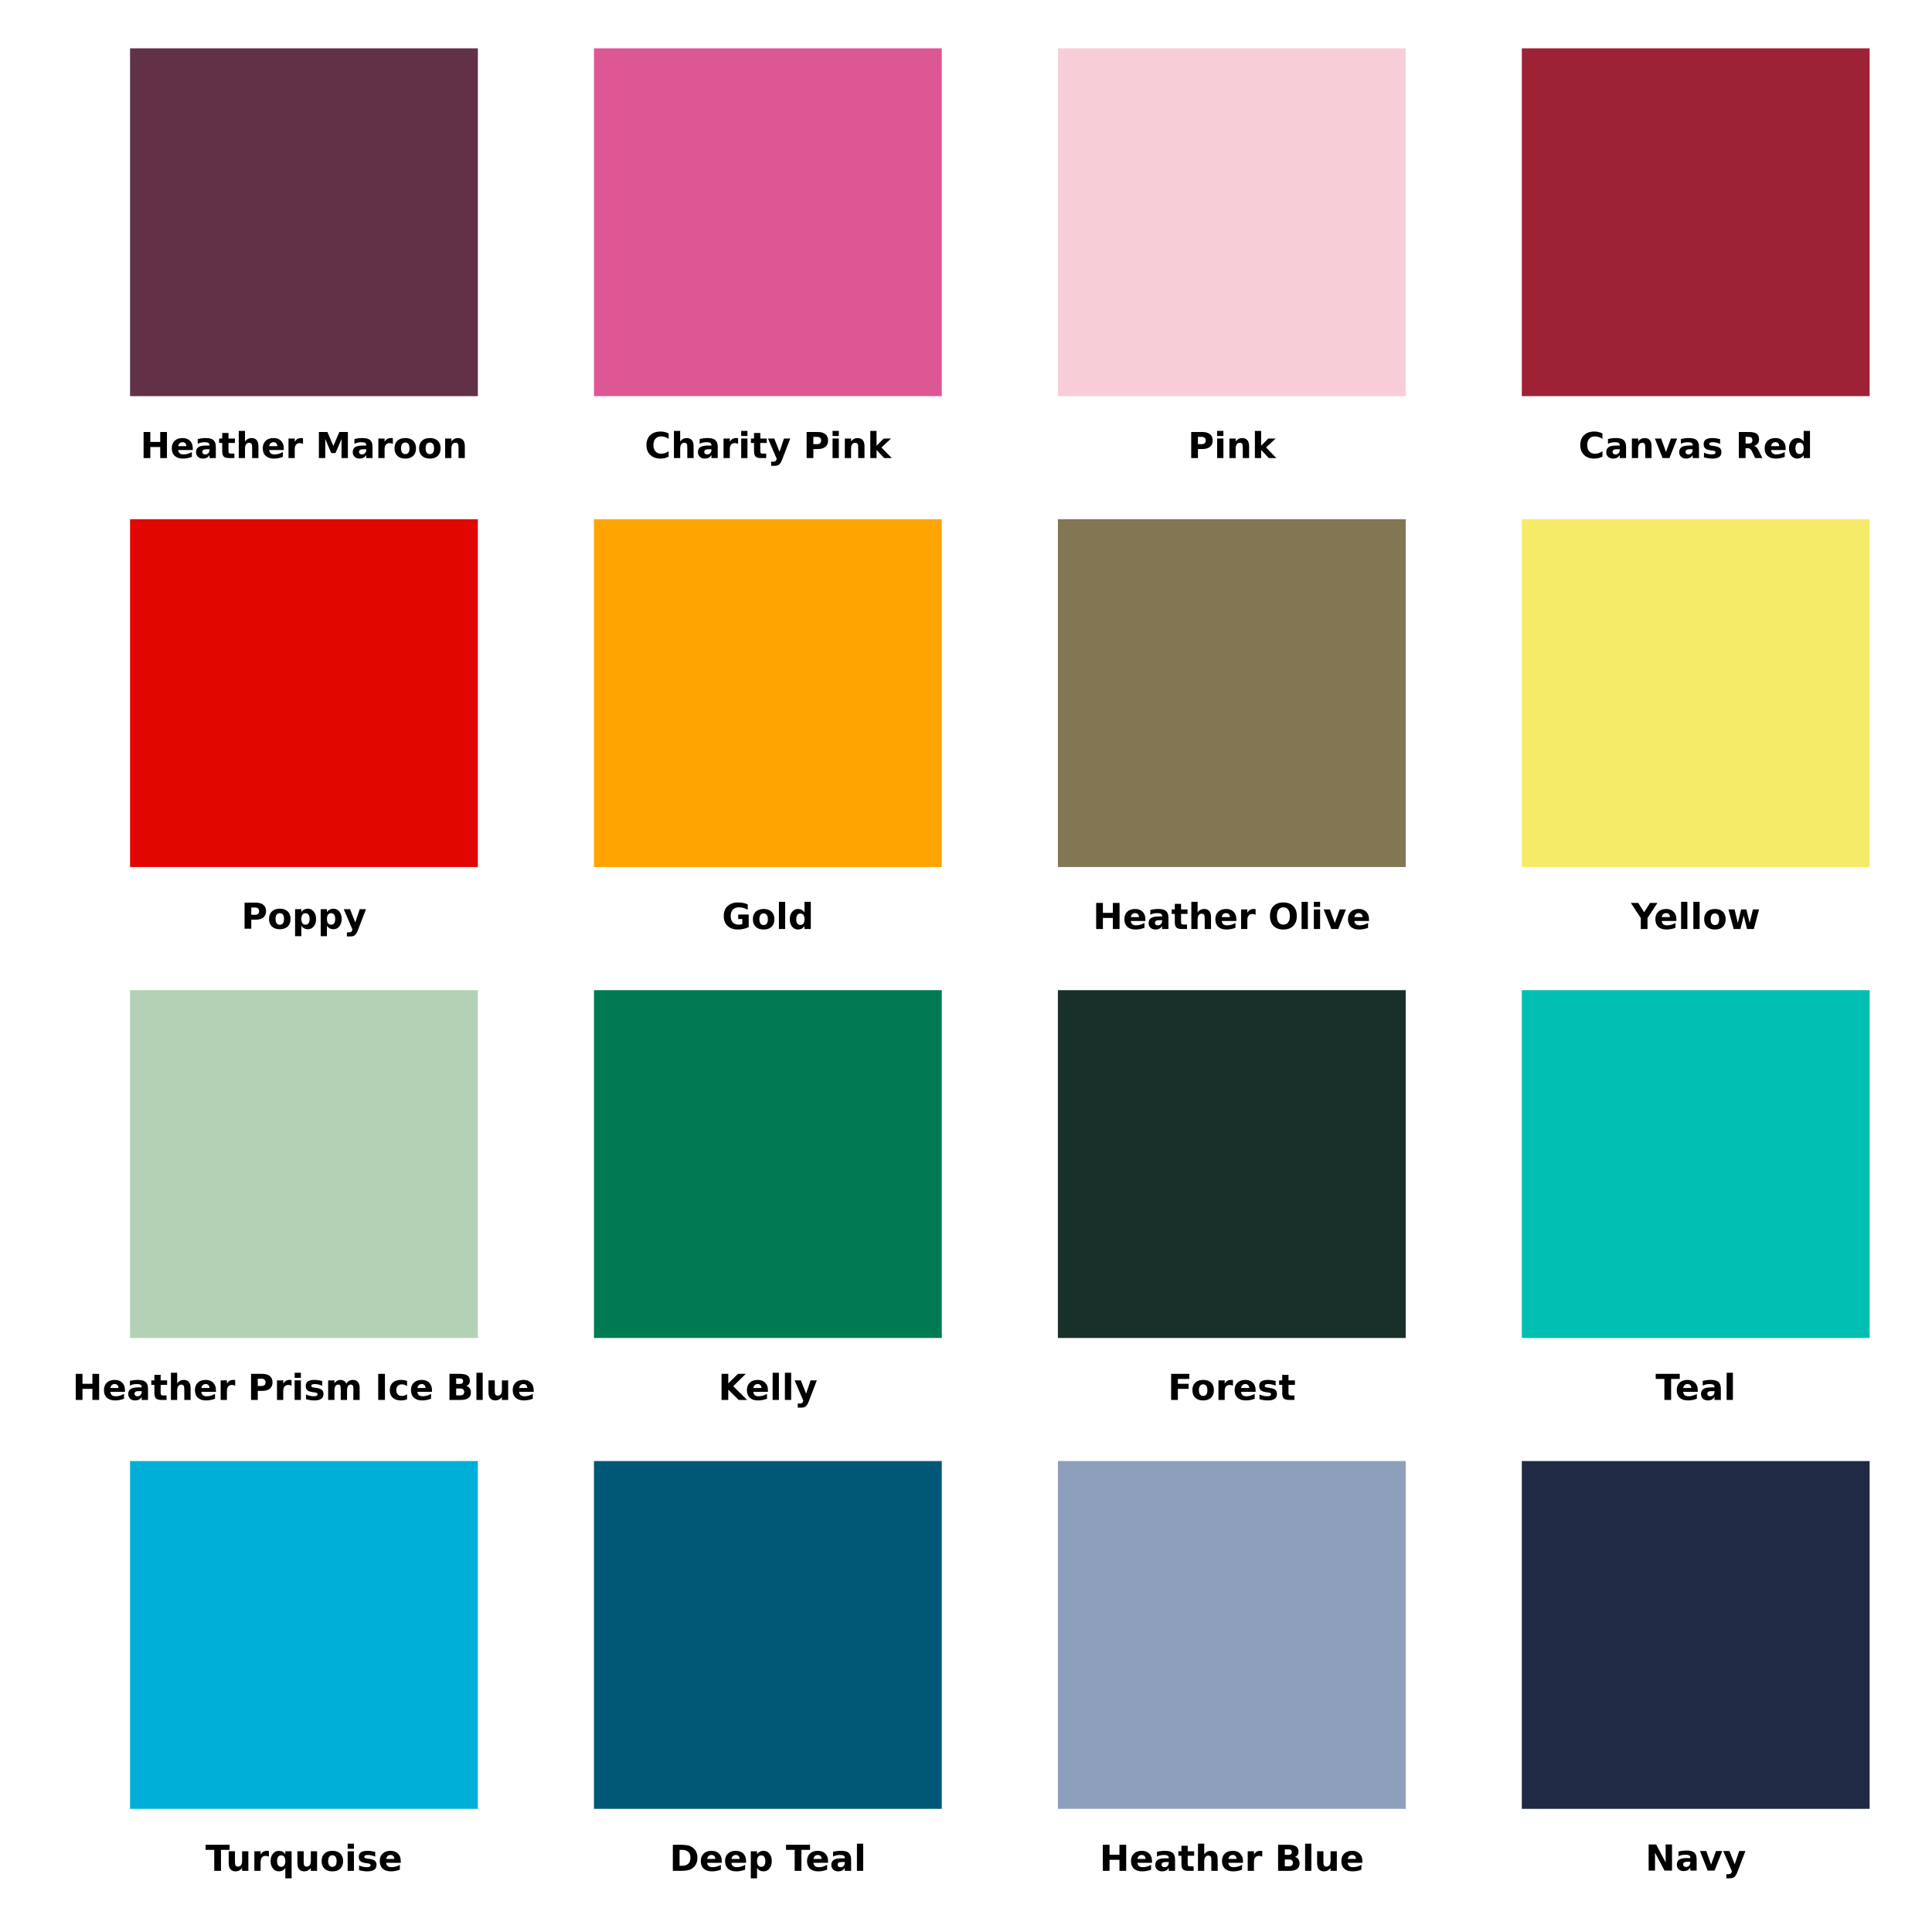
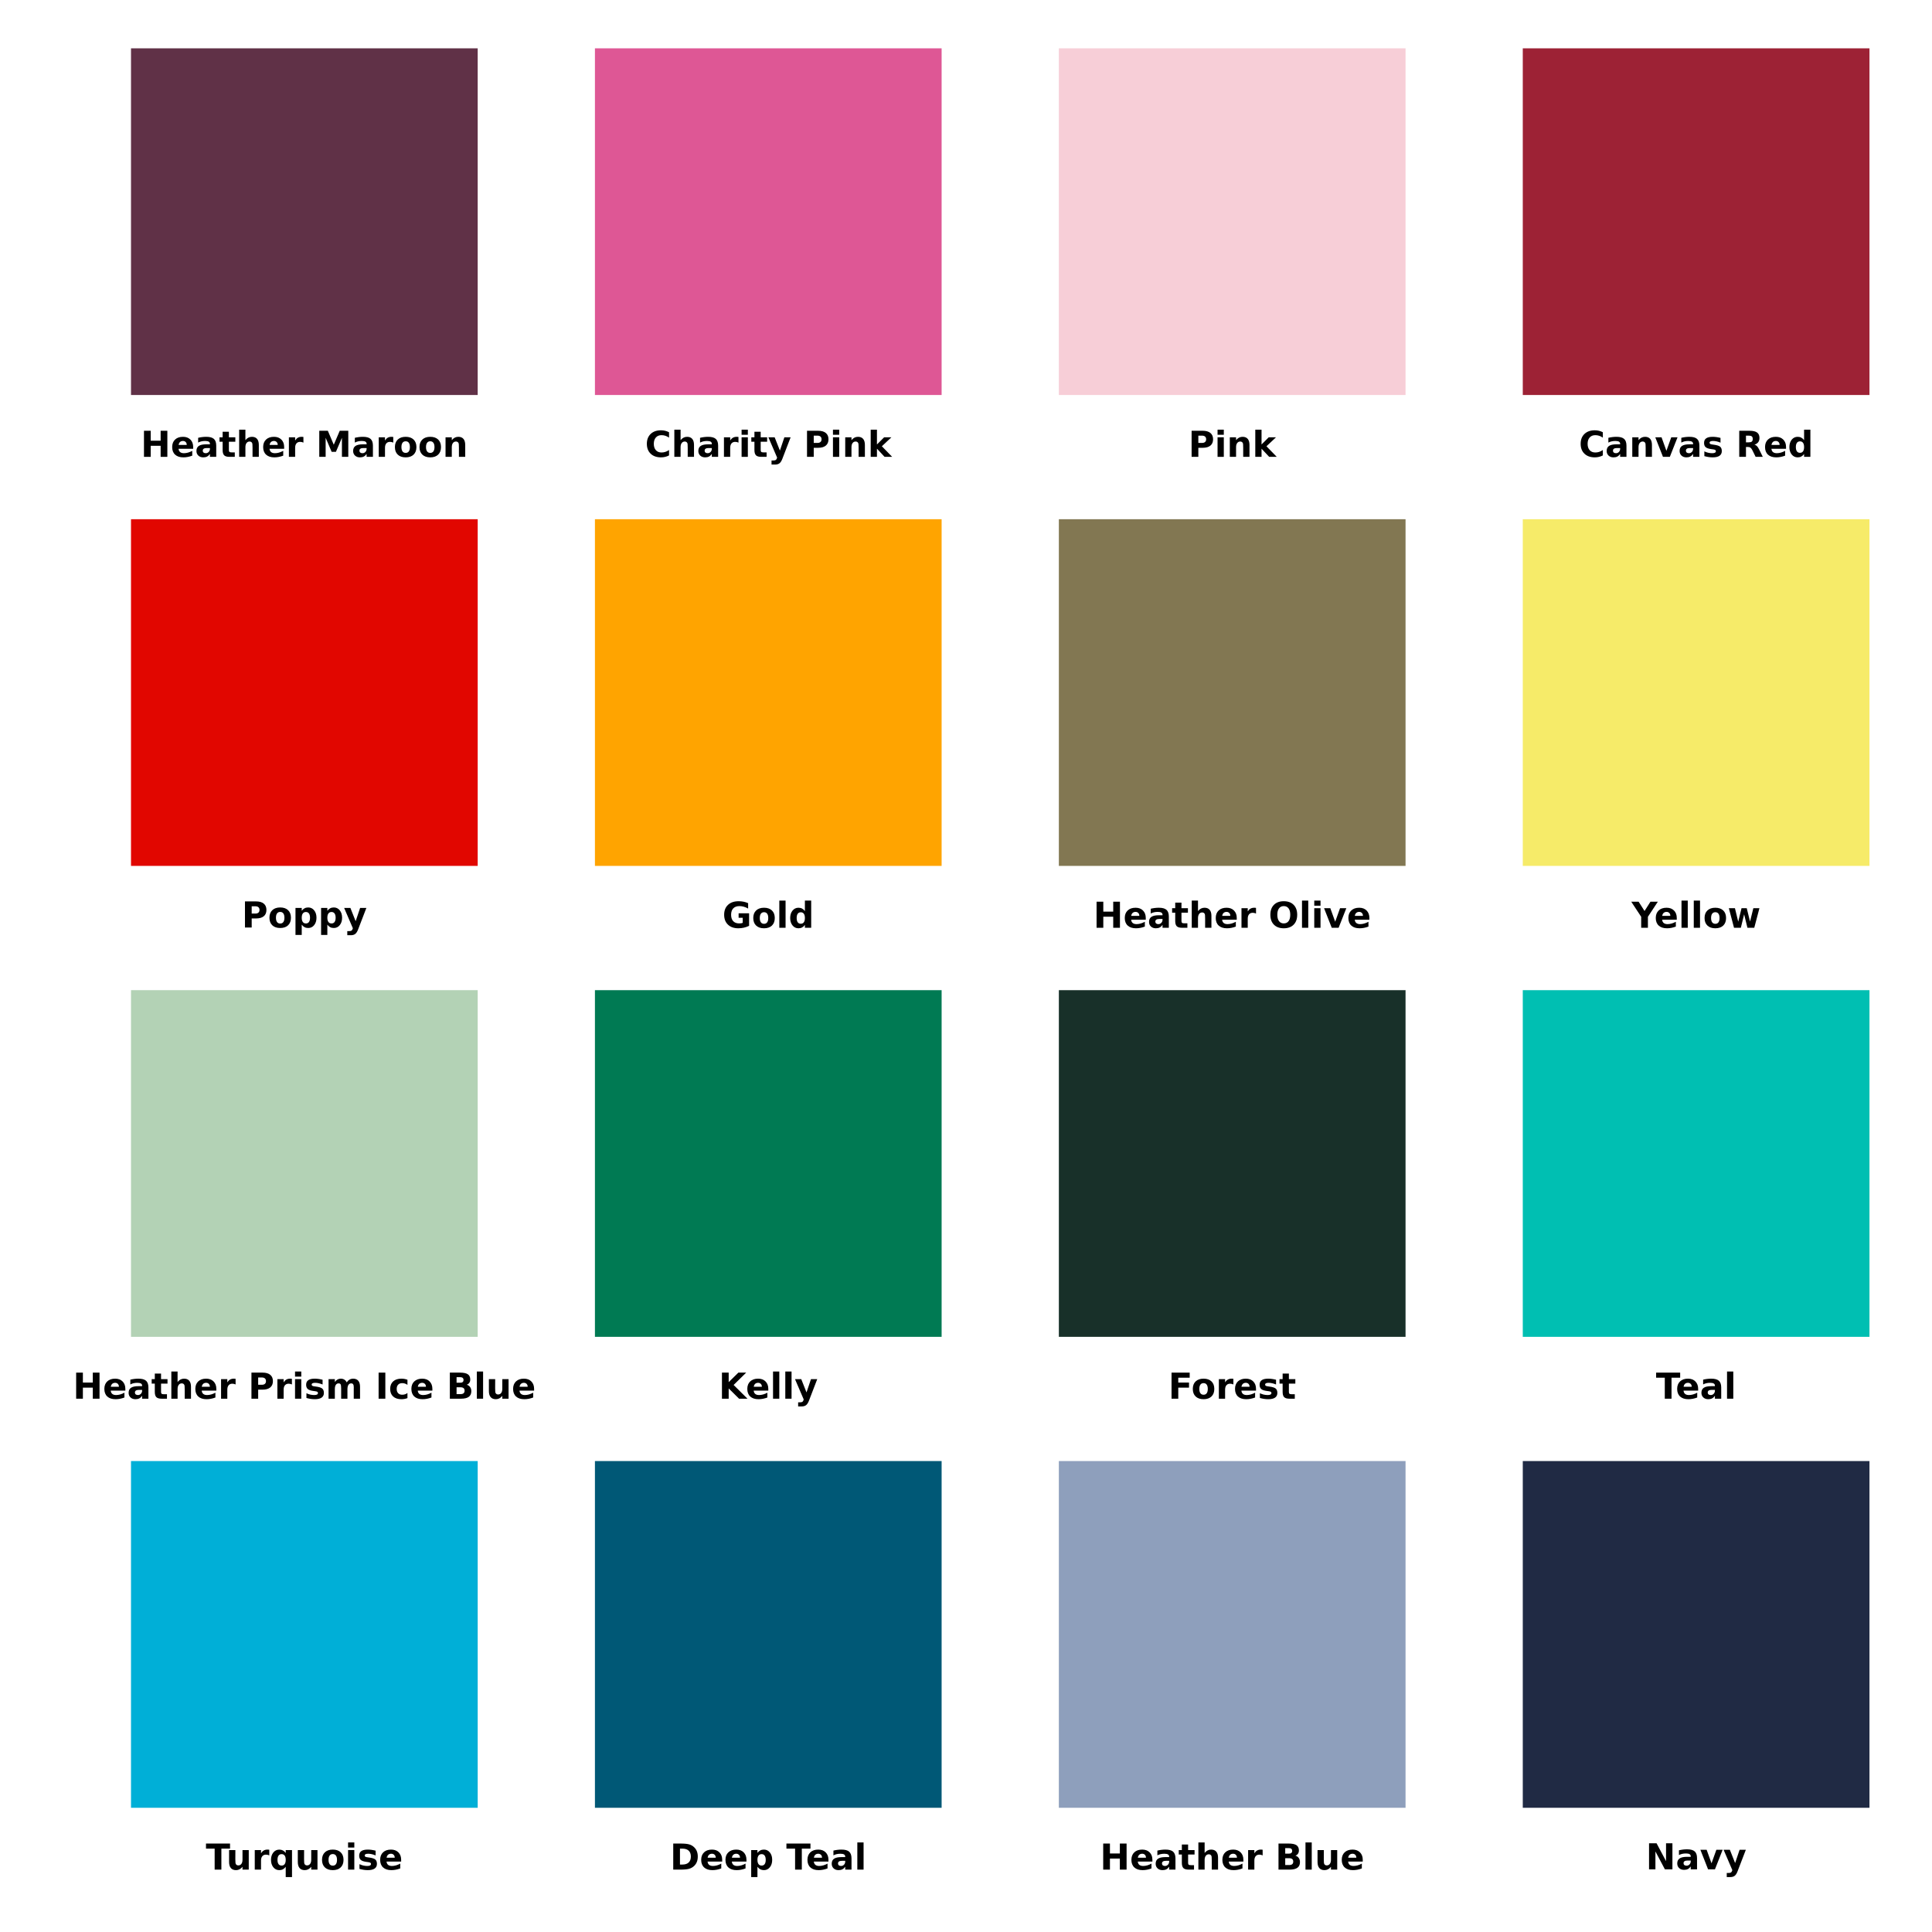
<svg xmlns="http://www.w3.org/2000/svg" xmlns:xlink="http://www.w3.org/1999/xlink" width="432pt" height="432pt" viewBox="0 0 432 432" version="1.1">
  <defs>
    <style type="text/css">*{stroke-linejoin: round; stroke-linecap: butt}</style>
  </defs>
  <g id="figure_1">
    <g id="patch_1">
      <path d="M 0 432  L 432 432  L 432 0  L 0 0  z " style="fill: #ffffff" />
    </g>
    <g id="axes_1">
      <g id="patch_2">
-         <path d="M 29.079 88.572  L 106.851 88.572  L 106.851 10.8  L 29.079 10.8  z " clip-path="url(#p07804ef948)" style="fill: #603147" />
+         <path d="M 29.293 88.322  L 106.815 88.322  L 106.815 10.8  L 29.293 10.8  z " clip-path="url(#pa3d573d56d)" style="fill: #603147" />
      </g>
      <g id="text_1">
-         <g transform="translate(31.37092 102.4277) scale(0.08 -0.08)">
+         <g transform="translate(31.45999 102.1527) scale(0.08 -0.08)">
          <defs>
            <path id="DejaVuSans-Bold-48" d="M 588 4666  L 1791 4666  L 1791 2888  L 3566 2888  L 3566 4666  L 4769 4666  L 4769 0  L 3566 0  L 3566 1978  L 1791 1978  L 1791 0  L 588 0  L 588 4666  z " transform="scale(0.015625)" />
            <path id="DejaVuSans-Bold-65" d="M 4031 1759  L 4031 1441  L 1416 1441  Q 1456 1047 1700 850  Q 1944 653 2381 653  Q 2734 653 3104 758  Q 3475 863 3866 1075  L 3866 213  Q 3469 63 3072 -14  Q 2675 -91 2278 -91  Q 1328 -91 801 392  Q 275 875 275 1747  Q 275 2603 792 3093  Q 1309 3584 2216 3584  Q 3041 3584 3536 3087  Q 4031 2591 4031 1759  z M 2881 2131  Q 2881 2450 2695 2645  Q 2509 2841 2209 2841  Q 1884 2841 1681 2658  Q 1478 2475 1428 2131  L 2881 2131  z " transform="scale(0.015625)" />
            <path id="DejaVuSans-Bold-61" d="M 2106 1575  Q 1756 1575 1579 1456  Q 1403 1338 1403 1106  Q 1403 894 1545 773  Q 1688 653 1941 653  Q 2256 653 2472 879  Q 2688 1106 2688 1447  L 2688 1575  L 2106 1575  z M 3816 1997  L 3816 0  L 2688 0  L 2688 519  Q 2463 200 2181 54  Q 1900 -91 1497 -91  Q 953 -91 614 226  Q 275 544 275 1050  Q 275 1666 698 1953  Q 1122 2241 2028 2241  L 2688 2241  L 2688 2328  Q 2688 2594 2478 2717  Q 2269 2841 1825 2841  Q 1466 2841 1156 2769  Q 847 2697 581 2553  L 581 3406  Q 941 3494 1303 3539  Q 1666 3584 2028 3584  Q 2975 3584 3395 3211  Q 3816 2838 3816 1997  z " transform="scale(0.015625)" />
            <path id="DejaVuSans-Bold-74" d="M 1759 4494  L 1759 3500  L 2913 3500  L 2913 2700  L 1759 2700  L 1759 1216  Q 1759 972 1856 886  Q 1953 800 2241 800  L 2816 800  L 2816 0  L 1856 0  Q 1194 0 917 276  Q 641 553 641 1216  L 641 2700  L 84 2700  L 84 3500  L 641 3500  L 641 4494  L 1759 4494  z " transform="scale(0.015625)" />
            <path id="DejaVuSans-Bold-68" d="M 4056 2131  L 4056 0  L 2931 0  L 2931 347  L 2931 1625  Q 2931 2084 2911 2256  Q 2891 2428 2841 2509  Q 2775 2619 2662 2680  Q 2550 2741 2406 2741  Q 2056 2741 1856 2470  Q 1656 2200 1656 1722  L 1656 0  L 538 0  L 538 4863  L 1656 4863  L 1656 2988  Q 1909 3294 2193 3439  Q 2478 3584 2822 3584  Q 3428 3584 3742 3212  Q 4056 2841 4056 2131  z " transform="scale(0.015625)" />
            <path id="DejaVuSans-Bold-72" d="M 3138 2547  Q 2991 2616 2845 2648  Q 2700 2681 2553 2681  Q 2122 2681 1889 2404  Q 1656 2128 1656 1613  L 1656 0  L 538 0  L 538 3500  L 1656 3500  L 1656 2925  Q 1872 3269 2151 3426  Q 2431 3584 2822 3584  Q 2878 3584 2943 3579  Q 3009 3575 3134 3559  L 3138 2547  z " transform="scale(0.015625)" />
            <path id="DejaVuSans-Bold-20" transform="scale(0.015625)" />
            <path id="DejaVuSans-Bold-4d" d="M 588 4666  L 2119 4666  L 3181 2169  L 4250 4666  L 5778 4666  L 5778 0  L 4641 0  L 4641 3413  L 3566 897  L 2803 897  L 1728 3413  L 1728 0  L 588 0  L 588 4666  z " transform="scale(0.015625)" />
            <path id="DejaVuSans-Bold-6f" d="M 2203 2784  Q 1831 2784 1636 2517  Q 1441 2250 1441 1747  Q 1441 1244 1636 976  Q 1831 709 2203 709  Q 2569 709 2762 976  Q 2956 1244 2956 1747  Q 2956 2250 2762 2517  Q 2569 2784 2203 2784  z M 2203 3584  Q 3106 3584 3614 3096  Q 4122 2609 4122 1747  Q 4122 884 3614 396  Q 3106 -91 2203 -91  Q 1297 -91 786 396  Q 275 884 275 1747  Q 275 2609 786 3096  Q 1297 3584 2203 3584  z " transform="scale(0.015625)" />
            <path id="DejaVuSans-Bold-6e" d="M 4056 2131  L 4056 0  L 2931 0  L 2931 347  L 2931 1631  Q 2931 2084 2911 2256  Q 2891 2428 2841 2509  Q 2775 2619 2662 2680  Q 2550 2741 2406 2741  Q 2056 2741 1856 2470  Q 1656 2200 1656 1722  L 1656 0  L 538 0  L 538 3500  L 1656 3500  L 1656 2988  Q 1909 3294 2193 3439  Q 2478 3584 2822 3584  Q 3428 3584 3742 3212  Q 4056 2841 4056 2131  z " transform="scale(0.015625)" />
          </defs>
          <use xlink:href="#DejaVuSans-Bold-48" />
          <use xlink:href="#DejaVuSans-Bold-65" transform="translate(83.69141 0)" />
          <use xlink:href="#DejaVuSans-Bold-61" transform="translate(151.5137 0)" />
          <use xlink:href="#DejaVuSans-Bold-74" transform="translate(218.9941 0)" />
          <use xlink:href="#DejaVuSans-Bold-68" transform="translate(266.7969 0)" />
          <use xlink:href="#DejaVuSans-Bold-65" transform="translate(337.9883 0)" />
          <use xlink:href="#DejaVuSans-Bold-72" transform="translate(405.8105 0)" />
          <use xlink:href="#DejaVuSans-Bold-20" transform="translate(455.127 0)" />
          <use xlink:href="#DejaVuSans-Bold-4d" transform="translate(489.9414 0)" />
          <use xlink:href="#DejaVuSans-Bold-61" transform="translate(589.4531 0)" />
          <use xlink:href="#DejaVuSans-Bold-72" transform="translate(656.9336 0)" />
          <use xlink:href="#DejaVuSans-Bold-6f" transform="translate(706.25 0)" />
          <use xlink:href="#DejaVuSans-Bold-6f" transform="translate(774.9512 0)" />
          <use xlink:href="#DejaVuSans-Bold-6e" transform="translate(843.6523 0)" />
        </g>
      </g>
    </g>
    <g id="axes_2">
      <g id="patch_3">
-         <path d="M 132.814 88.572  L 210.585 88.572  L 210.585 10.8  L 132.814 10.8  z " clip-path="url(#p90a69ce096)" style="fill: #de5795" />
+         <path d="M 133.028 88.322  L 210.549 88.322  L 210.549 10.8  L 133.028 10.8  z " clip-path="url(#pa629d81bbb)" style="fill: #de5795" />
      </g>
      <g id="text_2">
-         <g transform="translate(144.1507 102.4277) scale(0.08 -0.08)">
+         <g transform="translate(144.2398 102.1527) scale(0.08 -0.08)">
          <defs>
            <path id="DejaVuSans-Bold-43" d="M 4288 256  Q 3956 84 3597 -3  Q 3238 -91 2847 -91  Q 1681 -91 1000 561  Q 319 1213 319 2328  Q 319 3447 1000 4098  Q 1681 4750 2847 4750  Q 3238 4750 3597 4662  Q 3956 4575 4288 4403  L 4288 3438  Q 3953 3666 3628 3772  Q 3303 3878 2944 3878  Q 2300 3878 1931 3465  Q 1563 3053 1563 2328  Q 1563 1606 1931 1193  Q 2300 781 2944 781  Q 3303 781 3628 887  Q 3953 994 4288 1222  L 4288 256  z " transform="scale(0.015625)" />
            <path id="DejaVuSans-Bold-69" d="M 538 3500  L 1656 3500  L 1656 0  L 538 0  L 538 3500  z M 538 4863  L 1656 4863  L 1656 3950  L 538 3950  L 538 4863  z " transform="scale(0.015625)" />
            <path id="DejaVuSans-Bold-79" d="M 78 3500  L 1197 3500  L 2138 1125  L 2938 3500  L 4056 3500  L 2584 -331  Q 2363 -916 2067 -1148  Q 1772 -1381 1288 -1381  L 641 -1381  L 641 -647  L 991 -647  Q 1275 -647 1404 -556  Q 1534 -466 1606 -231  L 1638 -134  L 78 3500  z " transform="scale(0.015625)" />
            <path id="DejaVuSans-Bold-50" d="M 588 4666  L 2584 4666  Q 3475 4666 3951 4270  Q 4428 3875 4428 3144  Q 4428 2409 3951 2014  Q 3475 1619 2584 1619  L 1791 1619  L 1791 0  L 588 0  L 588 4666  z M 1791 3794  L 1791 2491  L 2456 2491  Q 2806 2491 2997 2661  Q 3188 2831 3188 3144  Q 3188 3456 2997 3625  Q 2806 3794 2456 3794  L 1791 3794  z " transform="scale(0.015625)" />
            <path id="DejaVuSans-Bold-6b" d="M 538 4863  L 1656 4863  L 1656 2216  L 2944 3500  L 4244 3500  L 2534 1894  L 4378 0  L 3022 0  L 1656 1459  L 1656 0  L 538 0  L 538 4863  z " transform="scale(0.015625)" />
          </defs>
          <use xlink:href="#DejaVuSans-Bold-43" />
          <use xlink:href="#DejaVuSans-Bold-68" transform="translate(73.38867 0)" />
          <use xlink:href="#DejaVuSans-Bold-61" transform="translate(144.5801 0)" />
          <use xlink:href="#DejaVuSans-Bold-72" transform="translate(212.0605 0)" />
          <use xlink:href="#DejaVuSans-Bold-69" transform="translate(261.377 0)" />
          <use xlink:href="#DejaVuSans-Bold-74" transform="translate(295.6543 0)" />
          <use xlink:href="#DejaVuSans-Bold-79" transform="translate(343.457 0)" />
          <use xlink:href="#DejaVuSans-Bold-20" transform="translate(408.6426 0)" />
          <use xlink:href="#DejaVuSans-Bold-50" transform="translate(443.457 0)" />
          <use xlink:href="#DejaVuSans-Bold-69" transform="translate(516.748 0)" />
          <use xlink:href="#DejaVuSans-Bold-6e" transform="translate(551.0254 0)" />
          <use xlink:href="#DejaVuSans-Bold-6b" transform="translate(622.2168 0)" />
        </g>
      </g>
    </g>
    <g id="axes_3">
      <g id="patch_4">
-         <path d="M 236.548 88.572  L 314.32 88.572  L 314.32 10.8  L 236.548 10.8  z " clip-path="url(#p235ff48cf1)" style="fill: #f7ced7" />
+         <path d="M 236.762 88.322  L 314.284 88.322  L 314.284 10.8  L 236.762 10.8  z " clip-path="url(#p9929839e4c)" style="fill: #f7ced7" />
      </g>
      <g id="text_3">
-         <g transform="translate(265.6236 102.4277) scale(0.08 -0.08)">
+         <g transform="translate(265.7127 102.1527) scale(0.08 -0.08)">
          <use xlink:href="#DejaVuSans-Bold-50" />
          <use xlink:href="#DejaVuSans-Bold-69" transform="translate(73.29102 0)" />
          <use xlink:href="#DejaVuSans-Bold-6e" transform="translate(107.5684 0)" />
          <use xlink:href="#DejaVuSans-Bold-6b" transform="translate(178.7598 0)" />
        </g>
      </g>
    </g>
    <g id="axes_4">
      <g id="patch_5">
-         <path d="M 340.283 88.572  L 418.055 88.572  L 418.055 10.8  L 340.283 10.8  z " clip-path="url(#p808b4a4756)" style="fill: #9d2235" />
+         <path d="M 340.497 88.322  L 418.019 88.322  L 418.019 10.8  L 340.497 10.8  z " clip-path="url(#p6904cee48b)" style="fill: #9d2235" />
      </g>
      <g id="text_4">
-         <g transform="translate(352.9503 102.4277) scale(0.08 -0.08)">
+         <g transform="translate(353.0393 102.1527) scale(0.08 -0.08)">
          <defs>
            <path id="DejaVuSans-Bold-76" d="M 97 3500  L 1216 3500  L 2088 1081  L 2956 3500  L 4078 3500  L 2700 0  L 1472 0  L 97 3500  z " transform="scale(0.015625)" />
            <path id="DejaVuSans-Bold-73" d="M 3272 3391  L 3272 2541  Q 2913 2691 2578 2766  Q 2244 2841 1947 2841  Q 1628 2841 1473 2761  Q 1319 2681 1319 2516  Q 1319 2381 1436 2309  Q 1553 2238 1856 2203  L 2053 2175  Q 2913 2066 3209 1816  Q 3506 1566 3506 1031  Q 3506 472 3093 190  Q 2681 -91 1863 -91  Q 1516 -91 1145 -36  Q 775 19 384 128  L 384 978  Q 719 816 1070 734  Q 1422 653 1784 653  Q 2113 653 2278 743  Q 2444 834 2444 1013  Q 2444 1163 2330 1236  Q 2216 1309 1875 1350  L 1678 1375  Q 931 1469 631 1722  Q 331 1975 331 2491  Q 331 3047 712 3315  Q 1094 3584 1881 3584  Q 2191 3584 2531 3537  Q 2872 3491 3272 3391  z " transform="scale(0.015625)" />
            <path id="DejaVuSans-Bold-52" d="M 2297 2597  Q 2675 2597 2839 2737  Q 3003 2878 3003 3200  Q 3003 3519 2839 3656  Q 2675 3794 2297 3794  L 1791 3794  L 1791 2597  L 2297 2597  z M 1791 1766  L 1791 0  L 588 0  L 588 4666  L 2425 4666  Q 3347 4666 3776 4356  Q 4206 4047 4206 3378  Q 4206 2916 3982 2619  Q 3759 2322 3309 2181  Q 3556 2125 3751 1926  Q 3947 1728 4147 1325  L 4800 0  L 3519 0  L 2950 1159  Q 2778 1509 2601 1637  Q 2425 1766 2131 1766  L 1791 1766  z " transform="scale(0.015625)" />
            <path id="DejaVuSans-Bold-64" d="M 2919 2988  L 2919 4863  L 4044 4863  L 4044 0  L 2919 0  L 2919 506  Q 2688 197 2409 53  Q 2131 -91 1766 -91  Q 1119 -91 703 423  Q 288 938 288 1747  Q 288 2556 703 3070  Q 1119 3584 1766 3584  Q 2128 3584 2408 3439  Q 2688 3294 2919 2988  z M 2181 722  Q 2541 722 2730 984  Q 2919 1247 2919 1747  Q 2919 2247 2730 2509  Q 2541 2772 2181 2772  Q 1825 2772 1636 2509  Q 1447 2247 1447 1747  Q 1447 1247 1636 984  Q 1825 722 2181 722  z " transform="scale(0.015625)" />
          </defs>
          <use xlink:href="#DejaVuSans-Bold-43" />
          <use xlink:href="#DejaVuSans-Bold-61" transform="translate(73.38867 0)" />
          <use xlink:href="#DejaVuSans-Bold-6e" transform="translate(140.8691 0)" />
          <use xlink:href="#DejaVuSans-Bold-76" transform="translate(212.0605 0)" />
          <use xlink:href="#DejaVuSans-Bold-61" transform="translate(277.2461 0)" />
          <use xlink:href="#DejaVuSans-Bold-73" transform="translate(344.7266 0)" />
          <use xlink:href="#DejaVuSans-Bold-20" transform="translate(404.248 0)" />
          <use xlink:href="#DejaVuSans-Bold-52" transform="translate(439.0625 0)" />
          <use xlink:href="#DejaVuSans-Bold-65" transform="translate(516.0645 0)" />
          <use xlink:href="#DejaVuSans-Bold-64" transform="translate(583.8867 0)" />
        </g>
      </g>
    </g>
    <g id="axes_5">
      <g id="patch_6">
-         <path d="M 29.079 193.872  L 106.851 193.872  L 106.851 116.1  L 29.079 116.1  z " clip-path="url(#p4275de1074)" style="fill: #e10600" />
+         <path d="M 29.293 193.622  L 106.815 193.622  L 106.815 116.1  L 29.293 116.1  z " clip-path="url(#p8bcf8892b2)" style="fill: #e10600" />
      </g>
      <g id="text_5">
-         <g transform="translate(53.95092 207.6652) scale(0.08 -0.08)">
+         <g transform="translate(54.03999 207.3902) scale(0.08 -0.08)">
          <defs>
            <path id="DejaVuSans-Bold-70" d="M 1656 506  L 1656 -1331  L 538 -1331  L 538 3500  L 1656 3500  L 1656 2988  Q 1888 3294 2169 3439  Q 2450 3584 2816 3584  Q 3463 3584 3878 3070  Q 4294 2556 4294 1747  Q 4294 938 3878 423  Q 3463 -91 2816 -91  Q 2450 -91 2169 54  Q 1888 200 1656 506  z M 2400 2772  Q 2041 2772 1848 2508  Q 1656 2244 1656 1747  Q 1656 1250 1848 986  Q 2041 722 2400 722  Q 2759 722 2948 984  Q 3138 1247 3138 1747  Q 3138 2247 2948 2509  Q 2759 2772 2400 2772  z " transform="scale(0.015625)" />
          </defs>
          <use xlink:href="#DejaVuSans-Bold-50" />
          <use xlink:href="#DejaVuSans-Bold-6f" transform="translate(73.29102 0)" />
          <use xlink:href="#DejaVuSans-Bold-70" transform="translate(141.9922 0)" />
          <use xlink:href="#DejaVuSans-Bold-70" transform="translate(213.5742 0)" />
          <use xlink:href="#DejaVuSans-Bold-79" transform="translate(285.1562 0)" />
        </g>
      </g>
    </g>
    <g id="axes_6">
      <g id="patch_7">
-         <path d="M 132.814 193.872  L 210.585 193.872  L 210.585 116.1  L 132.814 116.1  z " clip-path="url(#p550093dce2)" style="fill: #ffa400" />
+         <path d="M 133.028 193.622  L 210.549 193.622  L 210.549 116.1  L 133.028 116.1  z " clip-path="url(#p55d8e4857a)" style="fill: #ffa400" />
      </g>
      <g id="text_6">
-         <g transform="translate(161.4338 207.7277) scale(0.08 -0.08)">
+         <g transform="translate(161.5229 207.4527) scale(0.08 -0.08)">
          <defs>
            <path id="DejaVuSans-Bold-47" d="M 4781 347  Q 4331 128 3847 18  Q 3363 -91 2847 -91  Q 1681 -91 1000 561  Q 319 1213 319 2328  Q 319 3456 1012 4103  Q 1706 4750 2913 4750  Q 3378 4750 3804 4662  Q 4231 4575 4609 4403  L 4609 3438  Q 4219 3659 3833 3768  Q 3447 3878 3059 3878  Q 2341 3878 1952 3476  Q 1563 3075 1563 2328  Q 1563 1588 1938 1184  Q 2313 781 3003 781  Q 3191 781 3352 804  Q 3513 828 3641 878  L 3641 1784  L 2906 1784  L 2906 2591  L 4781 2591  L 4781 347  z " transform="scale(0.015625)" />
            <path id="DejaVuSans-Bold-6c" d="M 538 4863  L 1656 4863  L 1656 0  L 538 0  L 538 4863  z " transform="scale(0.015625)" />
          </defs>
          <use xlink:href="#DejaVuSans-Bold-47" />
          <use xlink:href="#DejaVuSans-Bold-6f" transform="translate(82.08008 0)" />
          <use xlink:href="#DejaVuSans-Bold-6c" transform="translate(150.7812 0)" />
          <use xlink:href="#DejaVuSans-Bold-64" transform="translate(185.0586 0)" />
        </g>
      </g>
    </g>
    <g id="axes_7">
      <g id="patch_8">
-         <path d="M 236.548 193.872  L 314.32 193.872  L 314.32 116.1  L 236.548 116.1  z " clip-path="url(#p918b32fc2c)" style="fill: #827752" />
+         <path d="M 236.762 193.622  L 314.284 193.622  L 314.284 116.1  L 236.762 116.1  z " clip-path="url(#p2b49b73c5a)" style="fill: #827752" />
      </g>
      <g id="text_7">
-         <g transform="translate(244.373 207.7277) scale(0.08 -0.08)">
+         <g transform="translate(244.4621 207.4527) scale(0.08 -0.08)">
          <defs>
            <path id="DejaVuSans-Bold-4f" d="M 2719 3878  Q 2169 3878 1866 3472  Q 1563 3066 1563 2328  Q 1563 1594 1866 1187  Q 2169 781 2719 781  Q 3272 781 3575 1187  Q 3878 1594 3878 2328  Q 3878 3066 3575 3472  Q 3272 3878 2719 3878  z M 2719 4750  Q 3844 4750 4481 4106  Q 5119 3463 5119 2328  Q 5119 1197 4481 553  Q 3844 -91 2719 -91  Q 1597 -91 958 553  Q 319 1197 319 2328  Q 319 3463 958 4106  Q 1597 4750 2719 4750  z " transform="scale(0.015625)" />
          </defs>
          <use xlink:href="#DejaVuSans-Bold-48" />
          <use xlink:href="#DejaVuSans-Bold-65" transform="translate(83.69141 0)" />
          <use xlink:href="#DejaVuSans-Bold-61" transform="translate(151.5137 0)" />
          <use xlink:href="#DejaVuSans-Bold-74" transform="translate(218.9941 0)" />
          <use xlink:href="#DejaVuSans-Bold-68" transform="translate(266.7969 0)" />
          <use xlink:href="#DejaVuSans-Bold-65" transform="translate(337.9883 0)" />
          <use xlink:href="#DejaVuSans-Bold-72" transform="translate(405.8105 0)" />
          <use xlink:href="#DejaVuSans-Bold-20" transform="translate(455.127 0)" />
          <use xlink:href="#DejaVuSans-Bold-4f" transform="translate(489.9414 0)" />
          <use xlink:href="#DejaVuSans-Bold-6c" transform="translate(574.9512 0)" />
          <use xlink:href="#DejaVuSans-Bold-69" transform="translate(609.2285 0)" />
          <use xlink:href="#DejaVuSans-Bold-76" transform="translate(643.5059 0)" />
          <use xlink:href="#DejaVuSans-Bold-65" transform="translate(708.6914 0)" />
        </g>
      </g>
    </g>
    <g id="axes_8">
      <g id="patch_9">
-         <path d="M 340.283 193.872  L 418.055 193.872  L 418.055 116.1  L 340.283 116.1  z " clip-path="url(#p953a315fbf)" style="fill: #f6eb69" />
+         <path d="M 340.497 193.622  L 418.019 193.622  L 418.019 116.1  L 340.497 116.1  z " clip-path="url(#p9752886e03)" style="fill: #f6eb69" />
      </g>
      <g id="text_8">
-         <g transform="translate(364.7384 207.7277) scale(0.08 -0.08)">
+         <g transform="translate(364.8275 207.4527) scale(0.08 -0.08)">
          <defs>
            <path id="DejaVuSans-Bold-59" d="M -63 4666  L 1253 4666  L 2316 3003  L 3378 4666  L 4697 4666  L 2919 1966  L 2919 0  L 1716 0  L 1716 1966  L -63 4666  z " transform="scale(0.015625)" />
            <path id="DejaVuSans-Bold-77" d="M 225 3500  L 1313 3500  L 1900 1088  L 2491 3500  L 3425 3500  L 4013 1113  L 4603 3500  L 5691 3500  L 4769 0  L 3547 0  L 2956 2406  L 2369 0  L 1147 0  L 225 3500  z " transform="scale(0.015625)" />
          </defs>
          <use xlink:href="#DejaVuSans-Bold-59" />
          <use xlink:href="#DejaVuSans-Bold-65" transform="translate(63.28711 0)" />
          <use xlink:href="#DejaVuSans-Bold-6c" transform="translate(131.1094 0)" />
          <use xlink:href="#DejaVuSans-Bold-6c" transform="translate(165.3867 0)" />
          <use xlink:href="#DejaVuSans-Bold-6f" transform="translate(199.6641 0)" />
          <use xlink:href="#DejaVuSans-Bold-77" transform="translate(268.3652 0)" />
        </g>
      </g>
    </g>
    <g id="axes_9">
      <g id="patch_10">
-         <path d="M 29.079 299.172  L 106.851 299.172  L 106.851 221.4  L 29.079 221.4  z " clip-path="url(#p41e7b33942)" style="fill: #b3d2b5" />
+         <path d="M 29.293 298.922  L 106.815 298.922  L 106.815 221.4  L 29.293 221.4  z " clip-path="url(#p776d0cac03)" style="fill: #b3d2b5" />
      </g>
      <g id="text_9">
-         <g transform="translate(16.20467 313.0277) scale(0.08 -0.08)">
+         <g transform="translate(16.29374 312.7527) scale(0.08 -0.08)">
          <defs>
            <path id="DejaVuSans-Bold-6d" d="M 3781 2919  Q 3994 3244 4286 3414  Q 4578 3584 4928 3584  Q 5531 3584 5847 3212  Q 6163 2841 6163 2131  L 6163 0  L 5038 0  L 5038 1825  Q 5041 1866 5042 1909  Q 5044 1953 5044 2034  Q 5044 2406 4934 2573  Q 4825 2741 4581 2741  Q 4263 2741 4089 2478  Q 3916 2216 3909 1719  L 3909 0  L 2784 0  L 2784 1825  Q 2784 2406 2684 2573  Q 2584 2741 2328 2741  Q 2006 2741 1831 2477  Q 1656 2213 1656 1722  L 1656 0  L 531 0  L 531 3500  L 1656 3500  L 1656 2988  Q 1863 3284 2130 3434  Q 2397 3584 2719 3584  Q 3081 3584 3359 3409  Q 3638 3234 3781 2919  z " transform="scale(0.015625)" />
            <path id="DejaVuSans-Bold-49" d="M 588 4666  L 1791 4666  L 1791 0  L 588 0  L 588 4666  z " transform="scale(0.015625)" />
            <path id="DejaVuSans-Bold-63" d="M 3366 3391  L 3366 2478  Q 3138 2634 2908 2709  Q 2678 2784 2431 2784  Q 1963 2784 1702 2511  Q 1441 2238 1441 1747  Q 1441 1256 1702 982  Q 1963 709 2431 709  Q 2694 709 2930 787  Q 3166 866 3366 1019  L 3366 103  Q 3103 6 2833 -42  Q 2563 -91 2291 -91  Q 1344 -91 809 395  Q 275 881 275 1747  Q 275 2613 809 3098  Q 1344 3584 2291 3584  Q 2566 3584 2833 3536  Q 3100 3488 3366 3391  z " transform="scale(0.015625)" />
            <path id="DejaVuSans-Bold-42" d="M 2456 2859  Q 2741 2859 2887 2984  Q 3034 3109 3034 3353  Q 3034 3594 2887 3720  Q 2741 3847 2456 3847  L 1791 3847  L 1791 2859  L 2456 2859  z M 2497 819  Q 2859 819 3042 972  Q 3225 1125 3225 1434  Q 3225 1738 3044 1889  Q 2863 2041 2497 2041  L 1791 2041  L 1791 819  L 2497 819  z M 3616 2497  Q 4003 2384 4215 2081  Q 4428 1778 4428 1338  Q 4428 663 3972 331  Q 3516 0 2584 0  L 588 0  L 588 4666  L 2394 4666  Q 3366 4666 3802 4372  Q 4238 4078 4238 3431  Q 4238 3091 4078 2852  Q 3919 2613 3616 2497  z " transform="scale(0.015625)" />
            <path id="DejaVuSans-Bold-75" d="M 500 1363  L 500 3500  L 1625 3500  L 1625 3150  Q 1625 2866 1622 2436  Q 1619 2006 1619 1863  Q 1619 1441 1641 1255  Q 1663 1069 1716 984  Q 1784 875 1895 815  Q 2006 756 2150 756  Q 2500 756 2700 1025  Q 2900 1294 2900 1772  L 2900 3500  L 4019 3500  L 4019 0  L 2900 0  L 2900 506  Q 2647 200 2364 54  Q 2081 -91 1741 -91  Q 1134 -91 817 281  Q 500 653 500 1363  z " transform="scale(0.015625)" />
          </defs>
          <use xlink:href="#DejaVuSans-Bold-48" />
          <use xlink:href="#DejaVuSans-Bold-65" transform="translate(83.69141 0)" />
          <use xlink:href="#DejaVuSans-Bold-61" transform="translate(151.5137 0)" />
          <use xlink:href="#DejaVuSans-Bold-74" transform="translate(218.9941 0)" />
          <use xlink:href="#DejaVuSans-Bold-68" transform="translate(266.7969 0)" />
          <use xlink:href="#DejaVuSans-Bold-65" transform="translate(337.9883 0)" />
          <use xlink:href="#DejaVuSans-Bold-72" transform="translate(405.8105 0)" />
          <use xlink:href="#DejaVuSans-Bold-20" transform="translate(455.127 0)" />
          <use xlink:href="#DejaVuSans-Bold-50" transform="translate(489.9414 0)" />
          <use xlink:href="#DejaVuSans-Bold-72" transform="translate(563.2324 0)" />
          <use xlink:href="#DejaVuSans-Bold-69" transform="translate(612.5488 0)" />
          <use xlink:href="#DejaVuSans-Bold-73" transform="translate(646.8262 0)" />
          <use xlink:href="#DejaVuSans-Bold-6d" transform="translate(706.3477 0)" />
          <use xlink:href="#DejaVuSans-Bold-20" transform="translate(810.5469 0)" />
          <use xlink:href="#DejaVuSans-Bold-49" transform="translate(845.3613 0)" />
          <use xlink:href="#DejaVuSans-Bold-63" transform="translate(882.5684 0)" />
          <use xlink:href="#DejaVuSans-Bold-65" transform="translate(941.8457 0)" />
          <use xlink:href="#DejaVuSans-Bold-20" transform="translate(1009.668 0)" />
          <use xlink:href="#DejaVuSans-Bold-42" transform="translate(1044.482 0)" />
          <use xlink:href="#DejaVuSans-Bold-6c" transform="translate(1120.703 0)" />
          <use xlink:href="#DejaVuSans-Bold-75" transform="translate(1154.98 0)" />
          <use xlink:href="#DejaVuSans-Bold-65" transform="translate(1226.172 0)" />
        </g>
      </g>
    </g>
    <g id="axes_10">
      <g id="patch_11">
-         <path d="M 132.814 299.172  L 210.585 299.172  L 210.585 221.4  L 132.814 221.4  z " clip-path="url(#pacf0209d72)" style="fill: #007a53" />
+         <path d="M 133.028 298.922  L 210.549 298.922  L 210.549 221.4  L 133.028 221.4  z " clip-path="url(#pe67d61355e)" style="fill: #007a53" />
      </g>
      <g id="text_10">
-         <g transform="translate(160.607 313.0277) scale(0.08 -0.08)">
+         <g transform="translate(160.696 312.7527) scale(0.08 -0.08)">
          <defs>
            <path id="DejaVuSans-Bold-4b" d="M 588 4666  L 1791 4666  L 1791 2963  L 3525 4666  L 4922 4666  L 2675 2456  L 5153 0  L 3647 0  L 1791 1838  L 1791 0  L 588 0  L 588 4666  z " transform="scale(0.015625)" />
          </defs>
          <use xlink:href="#DejaVuSans-Bold-4b" />
          <use xlink:href="#DejaVuSans-Bold-65" transform="translate(75.74023 0)" />
          <use xlink:href="#DejaVuSans-Bold-6c" transform="translate(143.5625 0)" />
          <use xlink:href="#DejaVuSans-Bold-6c" transform="translate(177.8398 0)" />
          <use xlink:href="#DejaVuSans-Bold-79" transform="translate(212.1172 0)" />
        </g>
      </g>
    </g>
    <g id="axes_11">
      <g id="patch_12">
-         <path d="M 236.548 299.172  L 314.32 299.172  L 314.32 221.4  L 236.548 221.4  z " clip-path="url(#pa458324b0b)" style="fill: #183029" />
+         <path d="M 236.762 298.922  L 314.284 298.922  L 314.284 221.4  L 236.762 221.4  z " clip-path="url(#pa2737bace7)" style="fill: #183029" />
      </g>
      <g id="text_11">
-         <g transform="translate(261.1355 313.0277) scale(0.08 -0.08)">
+         <g transform="translate(261.2246 312.7527) scale(0.08 -0.08)">
          <defs>
            <path id="DejaVuSans-Bold-46" d="M 588 4666  L 3834 4666  L 3834 3756  L 1791 3756  L 1791 2888  L 3713 2888  L 3713 1978  L 1791 1978  L 1791 0  L 588 0  L 588 4666  z " transform="scale(0.015625)" />
          </defs>
          <use xlink:href="#DejaVuSans-Bold-46" />
          <use xlink:href="#DejaVuSans-Bold-6f" transform="translate(64.31055 0)" />
          <use xlink:href="#DejaVuSans-Bold-72" transform="translate(133.0117 0)" />
          <use xlink:href="#DejaVuSans-Bold-65" transform="translate(182.3281 0)" />
          <use xlink:href="#DejaVuSans-Bold-73" transform="translate(250.1504 0)" />
          <use xlink:href="#DejaVuSans-Bold-74" transform="translate(309.6719 0)" />
        </g>
      </g>
    </g>
    <g id="axes_12">
      <g id="patch_13">
-         <path d="M 340.283 299.172  L 418.055 299.172  L 418.055 221.4  L 340.283 221.4  z " clip-path="url(#p56e6787fee)" style="fill: #00bfb2" />
+         <path d="M 340.497 298.922  L 418.019 298.922  L 418.019 221.4  L 340.497 221.4  z " clip-path="url(#pb675ff5eeb)" style="fill: #00bfb2" />
      </g>
      <g id="text_12">
-         <g transform="translate(370.1865 313.0277) scale(0.08 -0.08)">
+         <g transform="translate(370.2756 312.7527) scale(0.08 -0.08)">
          <defs>
            <path id="DejaVuSans-Bold-54" d="M 31 4666  L 4331 4666  L 4331 3756  L 2784 3756  L 2784 0  L 1581 0  L 1581 3756  L 31 3756  L 31 4666  z " transform="scale(0.015625)" />
          </defs>
          <use xlink:href="#DejaVuSans-Bold-54" />
          <use xlink:href="#DejaVuSans-Bold-65" transform="translate(54.96289 0)" />
          <use xlink:href="#DejaVuSans-Bold-61" transform="translate(122.7852 0)" />
          <use xlink:href="#DejaVuSans-Bold-6c" transform="translate(190.2656 0)" />
        </g>
      </g>
    </g>
    <g id="axes_13">
      <g id="patch_14">
-         <path d="M 29.079 404.472  L 106.851 404.472  L 106.851 326.7  L 29.079 326.7  z " clip-path="url(#p7fb70d13c3)" style="fill: #00afd7" />
+         <path d="M 29.293 404.222  L 106.815 404.222  L 106.815 326.7  L 29.293 326.7  z " clip-path="url(#p8d9dabe0ed)" style="fill: #00afd7" />
      </g>
      <g id="text_13">
-         <g transform="translate(45.93217 418.3277) scale(0.08 -0.08)">
+         <g transform="translate(46.02124 418.0527) scale(0.08 -0.08)">
          <defs>
            <path id="DejaVuSans-Bold-71" d="M 2181 2772  Q 1825 2772 1636 2509  Q 1447 2247 1447 1747  Q 1447 1247 1636 984  Q 1825 722 2181 722  Q 2541 722 2730 984  Q 2919 1247 2919 1747  Q 2919 2247 2730 2509  Q 2541 2772 2181 2772  z M 2919 506  Q 2688 197 2409 53  Q 2131 -91 1766 -91  Q 1119 -91 703 423  Q 288 938 288 1747  Q 288 2556 703 3067  Q 1119 3578 1766 3578  Q 2131 3578 2409 3434  Q 2688 3291 2919 2981  L 2919 3500  L 4044 3500  L 4044 -1331  L 2919 -1331  L 2919 506  z " transform="scale(0.015625)" />
          </defs>
          <use xlink:href="#DejaVuSans-Bold-54" />
          <use xlink:href="#DejaVuSans-Bold-75" transform="translate(57.21289 0)" />
          <use xlink:href="#DejaVuSans-Bold-72" transform="translate(128.4043 0)" />
          <use xlink:href="#DejaVuSans-Bold-71" transform="translate(177.7207 0)" />
          <use xlink:href="#DejaVuSans-Bold-75" transform="translate(249.3027 0)" />
          <use xlink:href="#DejaVuSans-Bold-6f" transform="translate(320.4941 0)" />
          <use xlink:href="#DejaVuSans-Bold-69" transform="translate(389.1953 0)" />
          <use xlink:href="#DejaVuSans-Bold-73" transform="translate(423.4727 0)" />
          <use xlink:href="#DejaVuSans-Bold-65" transform="translate(482.9941 0)" />
        </g>
      </g>
    </g>
    <g id="axes_14">
      <g id="patch_15">
-         <path d="M 132.814 404.472  L 210.585 404.472  L 210.585 326.7  L 132.814 326.7  z " clip-path="url(#p992e17913d)" style="fill: #005876" />
+         <path d="M 133.028 404.222  L 210.549 404.222  L 210.549 326.7  L 133.028 326.7  z " clip-path="url(#pc85d5be8f5)" style="fill: #005876" />
      </g>
      <g id="text_14">
-         <g transform="translate(149.7145 418.3277) scale(0.08 -0.08)">
+         <g transform="translate(149.8035 418.0527) scale(0.08 -0.08)">
          <defs>
            <path id="DejaVuSans-Bold-44" d="M 1791 3756  L 1791 909  L 2222 909  Q 2959 909 3348 1275  Q 3738 1641 3738 2338  Q 3738 3031 3350 3393  Q 2963 3756 2222 3756  L 1791 3756  z M 588 4666  L 1856 4666  Q 2919 4666 3439 4514  Q 3959 4363 4331 4000  Q 4659 3684 4818 3271  Q 4978 2859 4978 2338  Q 4978 1809 4818 1395  Q 4659 981 4331 666  Q 3956 303 3431 151  Q 2906 0 1856 0  L 588 0  L 588 4666  z " transform="scale(0.015625)" />
          </defs>
          <use xlink:href="#DejaVuSans-Bold-44" />
          <use xlink:href="#DejaVuSans-Bold-65" transform="translate(83.00781 0)" />
          <use xlink:href="#DejaVuSans-Bold-65" transform="translate(150.8301 0)" />
          <use xlink:href="#DejaVuSans-Bold-70" transform="translate(218.6523 0)" />
          <use xlink:href="#DejaVuSans-Bold-20" transform="translate(290.2344 0)" />
          <use xlink:href="#DejaVuSans-Bold-54" transform="translate(325.0488 0)" />
          <use xlink:href="#DejaVuSans-Bold-65" transform="translate(380.0117 0)" />
          <use xlink:href="#DejaVuSans-Bold-61" transform="translate(447.834 0)" />
          <use xlink:href="#DejaVuSans-Bold-6c" transform="translate(515.3145 0)" />
        </g>
      </g>
    </g>
    <g id="axes_15">
      <g id="patch_16">
-         <path d="M 236.548 404.472  L 314.32 404.472  L 314.32 326.7  L 236.548 326.7  z " clip-path="url(#pe7dd410d86)" style="fill: #8e9fbc" />
+         <path d="M 236.762 404.222  L 314.284 404.222  L 314.284 326.7  L 236.762 326.7  z " clip-path="url(#pc7fe0061cc)" style="fill: #8e9fbc" />
      </g>
      <g id="text_15">
-         <g transform="translate(245.8561 418.3277) scale(0.08 -0.08)">
+         <g transform="translate(245.9452 418.0527) scale(0.08 -0.08)">
          <use xlink:href="#DejaVuSans-Bold-48" />
          <use xlink:href="#DejaVuSans-Bold-65" transform="translate(83.69141 0)" />
          <use xlink:href="#DejaVuSans-Bold-61" transform="translate(151.5137 0)" />
          <use xlink:href="#DejaVuSans-Bold-74" transform="translate(218.9941 0)" />
          <use xlink:href="#DejaVuSans-Bold-68" transform="translate(266.7969 0)" />
          <use xlink:href="#DejaVuSans-Bold-65" transform="translate(337.9883 0)" />
          <use xlink:href="#DejaVuSans-Bold-72" transform="translate(405.8105 0)" />
          <use xlink:href="#DejaVuSans-Bold-20" transform="translate(455.127 0)" />
          <use xlink:href="#DejaVuSans-Bold-42" transform="translate(489.9414 0)" />
          <use xlink:href="#DejaVuSans-Bold-6c" transform="translate(566.1621 0)" />
          <use xlink:href="#DejaVuSans-Bold-75" transform="translate(600.4395 0)" />
          <use xlink:href="#DejaVuSans-Bold-65" transform="translate(671.6309 0)" />
        </g>
      </g>
    </g>
    <g id="axes_16">
      <g id="patch_17">
-         <path d="M 340.283 404.472  L 418.055 404.472  L 418.055 326.7  L 340.283 326.7  z " clip-path="url(#pb87f3a1ad4)" style="fill: #202a44" />
+         <path d="M 340.497 404.222  L 418.019 404.222  L 418.019 326.7  L 340.497 326.7  z " clip-path="url(#p1fe171cb18)" style="fill: #202a44" />
      </g>
      <g id="text_16">
-         <g transform="translate(367.9071 418.2652) scale(0.08 -0.08)">
+         <g transform="translate(367.9962 417.9902) scale(0.08 -0.08)">
          <defs>
            <path id="DejaVuSans-Bold-4e" d="M 588 4666  L 1931 4666  L 3628 1466  L 3628 4666  L 4769 4666  L 4769 0  L 3425 0  L 1728 3200  L 1728 0  L 588 0  L 588 4666  z " transform="scale(0.015625)" />
          </defs>
          <use xlink:href="#DejaVuSans-Bold-4e" />
          <use xlink:href="#DejaVuSans-Bold-61" transform="translate(83.69141 0)" />
          <use xlink:href="#DejaVuSans-Bold-76" transform="translate(151.1719 0)" />
          <use xlink:href="#DejaVuSans-Bold-79" transform="translate(216.3574 0)" />
        </g>
      </g>
    </g>
  </g>
  <defs>
-     <clipPath id="p07804ef948">
-       <rect x="29.079" y="10.8" width="77.772" height="93.326" />
-     </clipPath>
-     <clipPath id="p90a69ce096">
-       <rect x="132.814" y="10.8" width="77.772" height="93.326" />
-     </clipPath>
-     <clipPath id="p235ff48cf1">
-       <rect x="236.548" y="10.8" width="77.772" height="93.326" />
-     </clipPath>
-     <clipPath id="p808b4a4756">
-       <rect x="340.283" y="10.8" width="77.772" height="93.326" />
-     </clipPath>
-     <clipPath id="p4275de1074">
-       <rect x="29.079" y="116.1" width="77.772" height="93.326" />
-     </clipPath>
-     <clipPath id="p550093dce2">
-       <rect x="132.814" y="116.1" width="77.772" height="93.326" />
-     </clipPath>
-     <clipPath id="p918b32fc2c">
-       <rect x="236.548" y="116.1" width="77.772" height="93.326" />
-     </clipPath>
-     <clipPath id="p953a315fbf">
-       <rect x="340.283" y="116.1" width="77.772" height="93.326" />
-     </clipPath>
-     <clipPath id="p41e7b33942">
-       <rect x="29.079" y="221.4" width="77.772" height="93.326" />
-     </clipPath>
-     <clipPath id="pacf0209d72">
-       <rect x="132.814" y="221.4" width="77.772" height="93.326" />
-     </clipPath>
-     <clipPath id="pa458324b0b">
-       <rect x="236.548" y="221.4" width="77.772" height="93.326" />
-     </clipPath>
-     <clipPath id="p56e6787fee">
-       <rect x="340.283" y="221.4" width="77.772" height="93.326" />
-     </clipPath>
-     <clipPath id="p7fb70d13c3">
-       <rect x="29.079" y="326.7" width="77.772" height="93.326" />
-     </clipPath>
-     <clipPath id="p992e17913d">
-       <rect x="132.814" y="326.7" width="77.772" height="93.326" />
-     </clipPath>
-     <clipPath id="pe7dd410d86">
-       <rect x="236.548" y="326.7" width="77.772" height="93.326" />
-     </clipPath>
-     <clipPath id="pb87f3a1ad4">
-       <rect x="340.283" y="326.7" width="77.772" height="93.326" />
+     <clipPath id="pa3d573d56d">
+       <rect x="29.293" y="10.8" width="77.522" height="93.026" />
+     </clipPath>
+     <clipPath id="pa629d81bbb">
+       <rect x="133.028" y="10.8" width="77.522" height="93.026" />
+     </clipPath>
+     <clipPath id="p9929839e4c">
+       <rect x="236.762" y="10.8" width="77.522" height="93.026" />
+     </clipPath>
+     <clipPath id="p6904cee48b">
+       <rect x="340.497" y="10.8" width="77.522" height="93.026" />
+     </clipPath>
+     <clipPath id="p8bcf8892b2">
+       <rect x="29.293" y="116.1" width="77.522" height="93.026" />
+     </clipPath>
+     <clipPath id="p55d8e4857a">
+       <rect x="133.028" y="116.1" width="77.522" height="93.026" />
+     </clipPath>
+     <clipPath id="p2b49b73c5a">
+       <rect x="236.762" y="116.1" width="77.522" height="93.026" />
+     </clipPath>
+     <clipPath id="p9752886e03">
+       <rect x="340.497" y="116.1" width="77.522" height="93.026" />
+     </clipPath>
+     <clipPath id="p776d0cac03">
+       <rect x="29.293" y="221.4" width="77.522" height="93.026" />
+     </clipPath>
+     <clipPath id="pe67d61355e">
+       <rect x="133.028" y="221.4" width="77.522" height="93.026" />
+     </clipPath>
+     <clipPath id="pa2737bace7">
+       <rect x="236.762" y="221.4" width="77.522" height="93.026" />
+     </clipPath>
+     <clipPath id="pb675ff5eeb">
+       <rect x="340.497" y="221.4" width="77.522" height="93.026" />
+     </clipPath>
+     <clipPath id="p8d9dabe0ed">
+       <rect x="29.293" y="326.7" width="77.522" height="93.026" />
+     </clipPath>
+     <clipPath id="pc85d5be8f5">
+       <rect x="133.028" y="326.7" width="77.522" height="93.026" />
+     </clipPath>
+     <clipPath id="pc7fe0061cc">
+       <rect x="236.762" y="326.7" width="77.522" height="93.026" />
+     </clipPath>
+     <clipPath id="p1fe171cb18">
+       <rect x="340.497" y="326.7" width="77.522" height="93.026" />
    </clipPath>
  </defs>
</svg>
